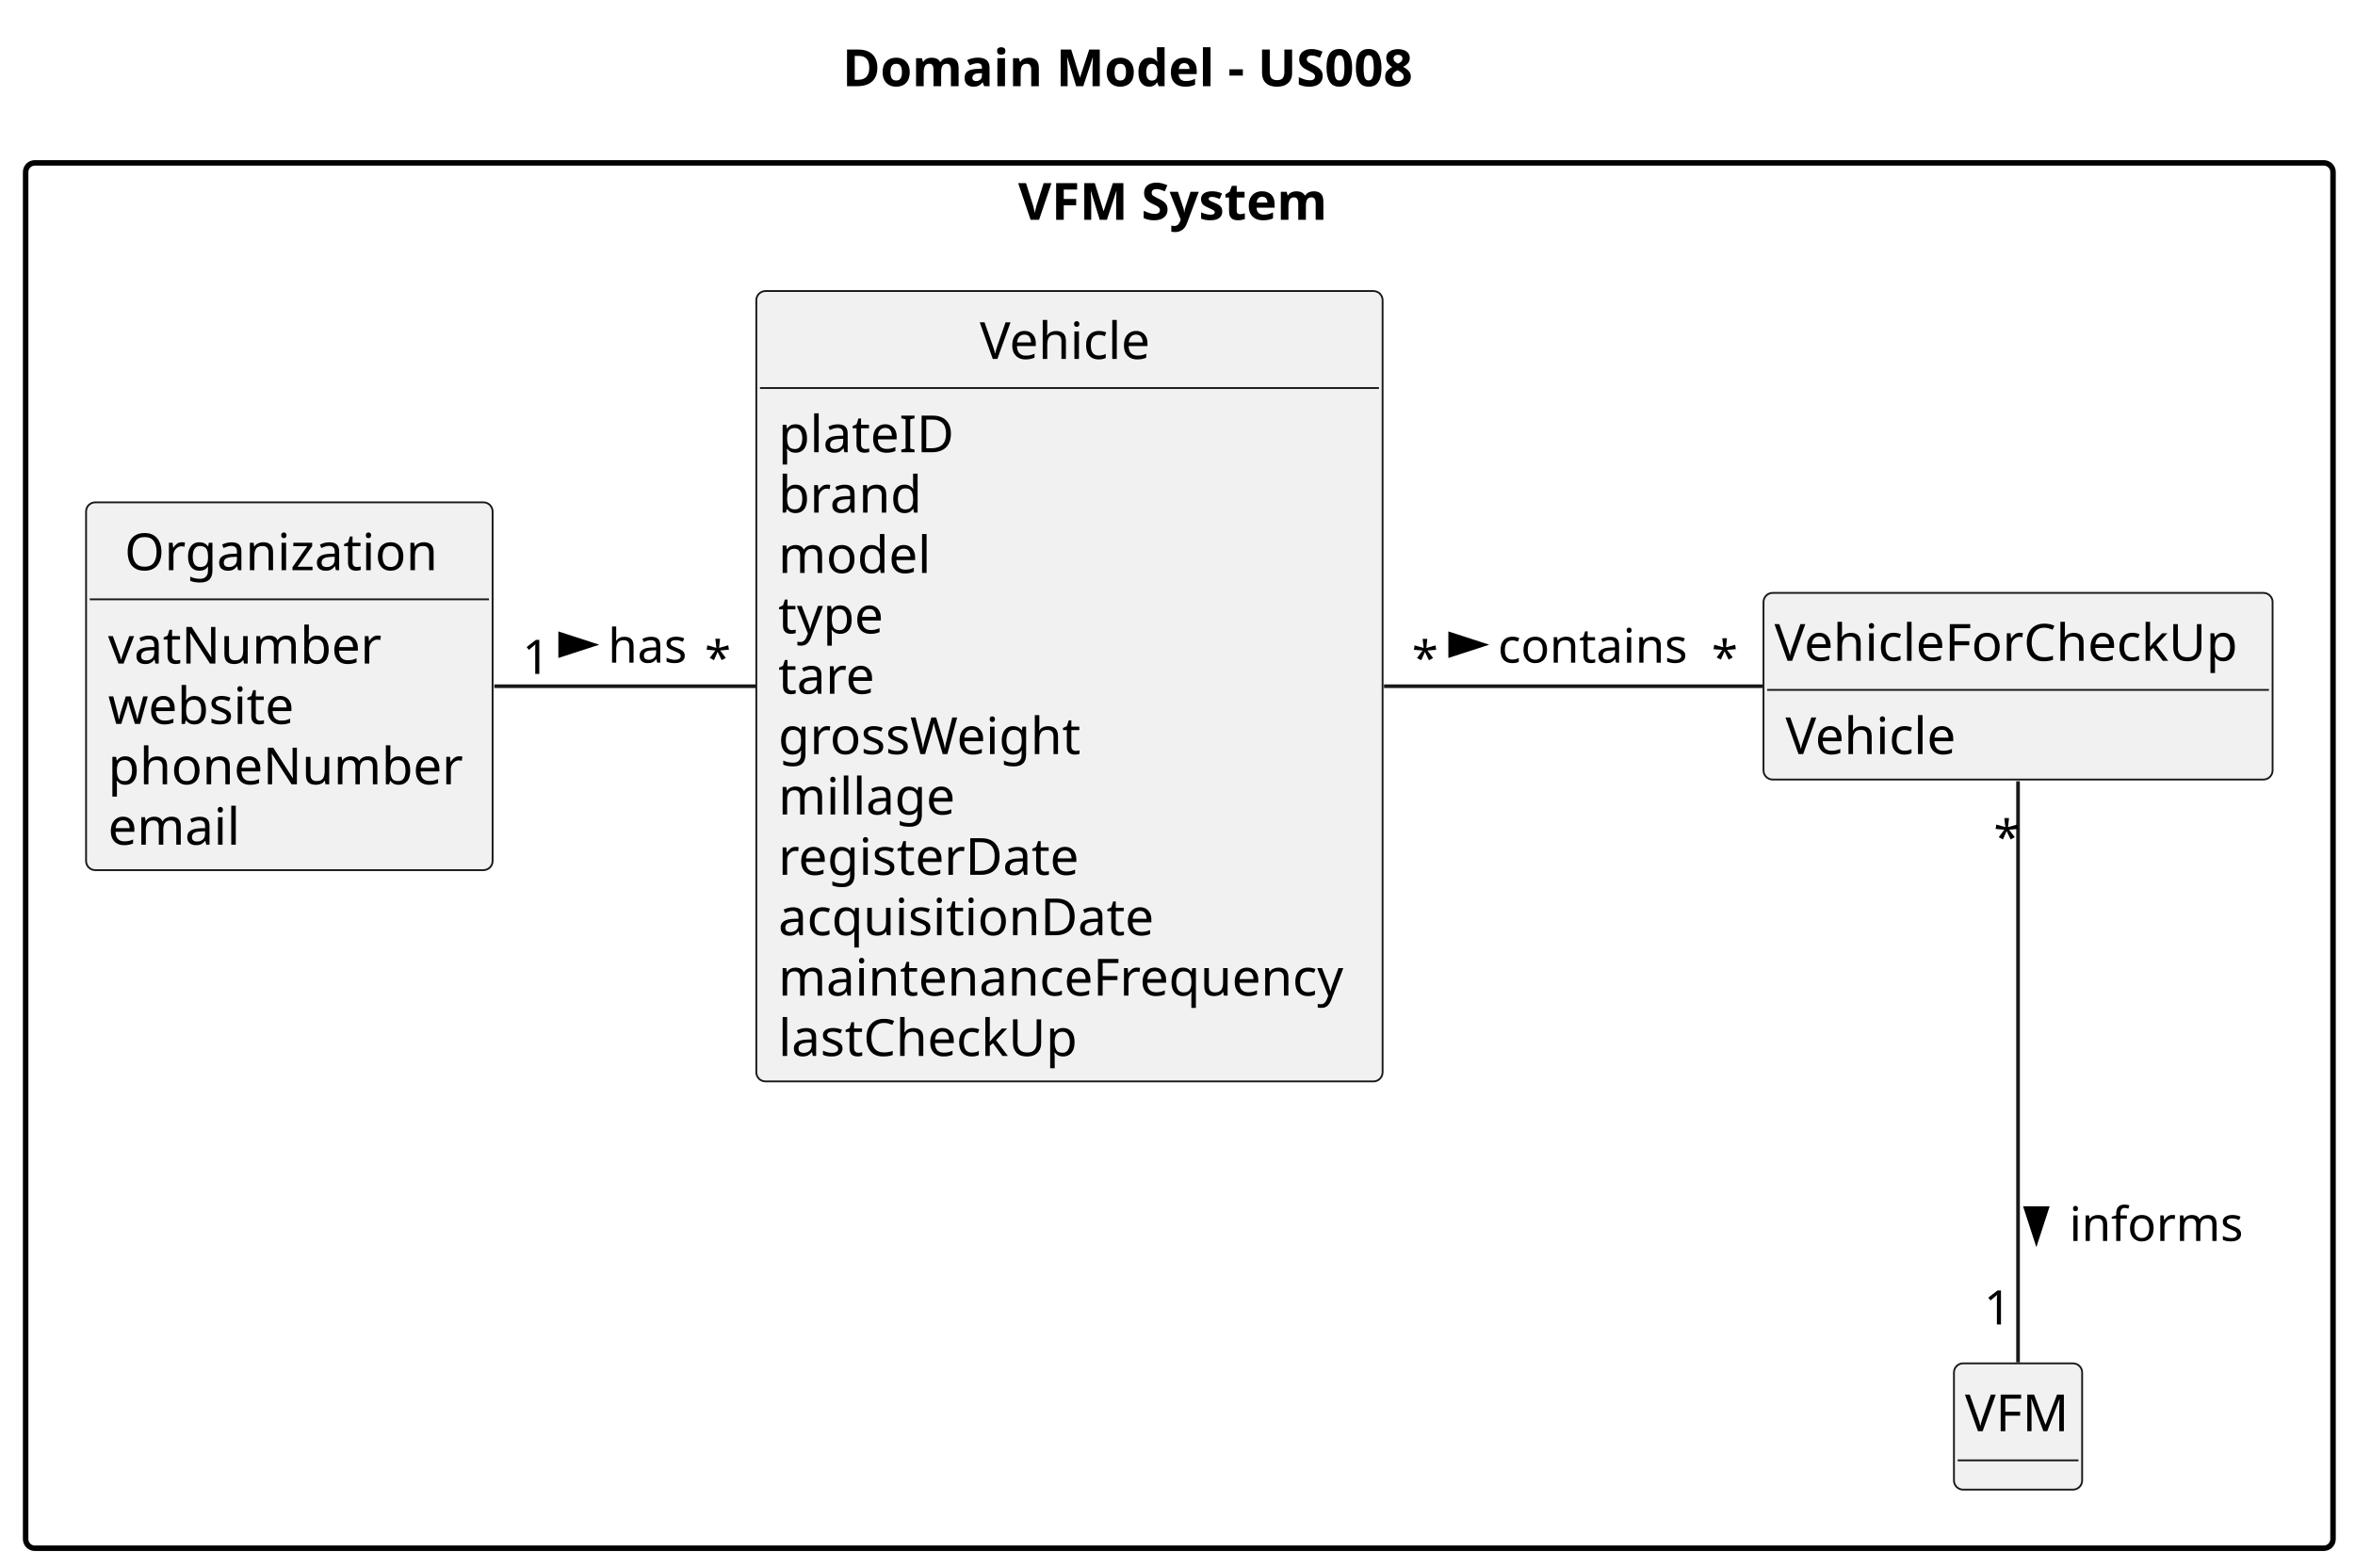
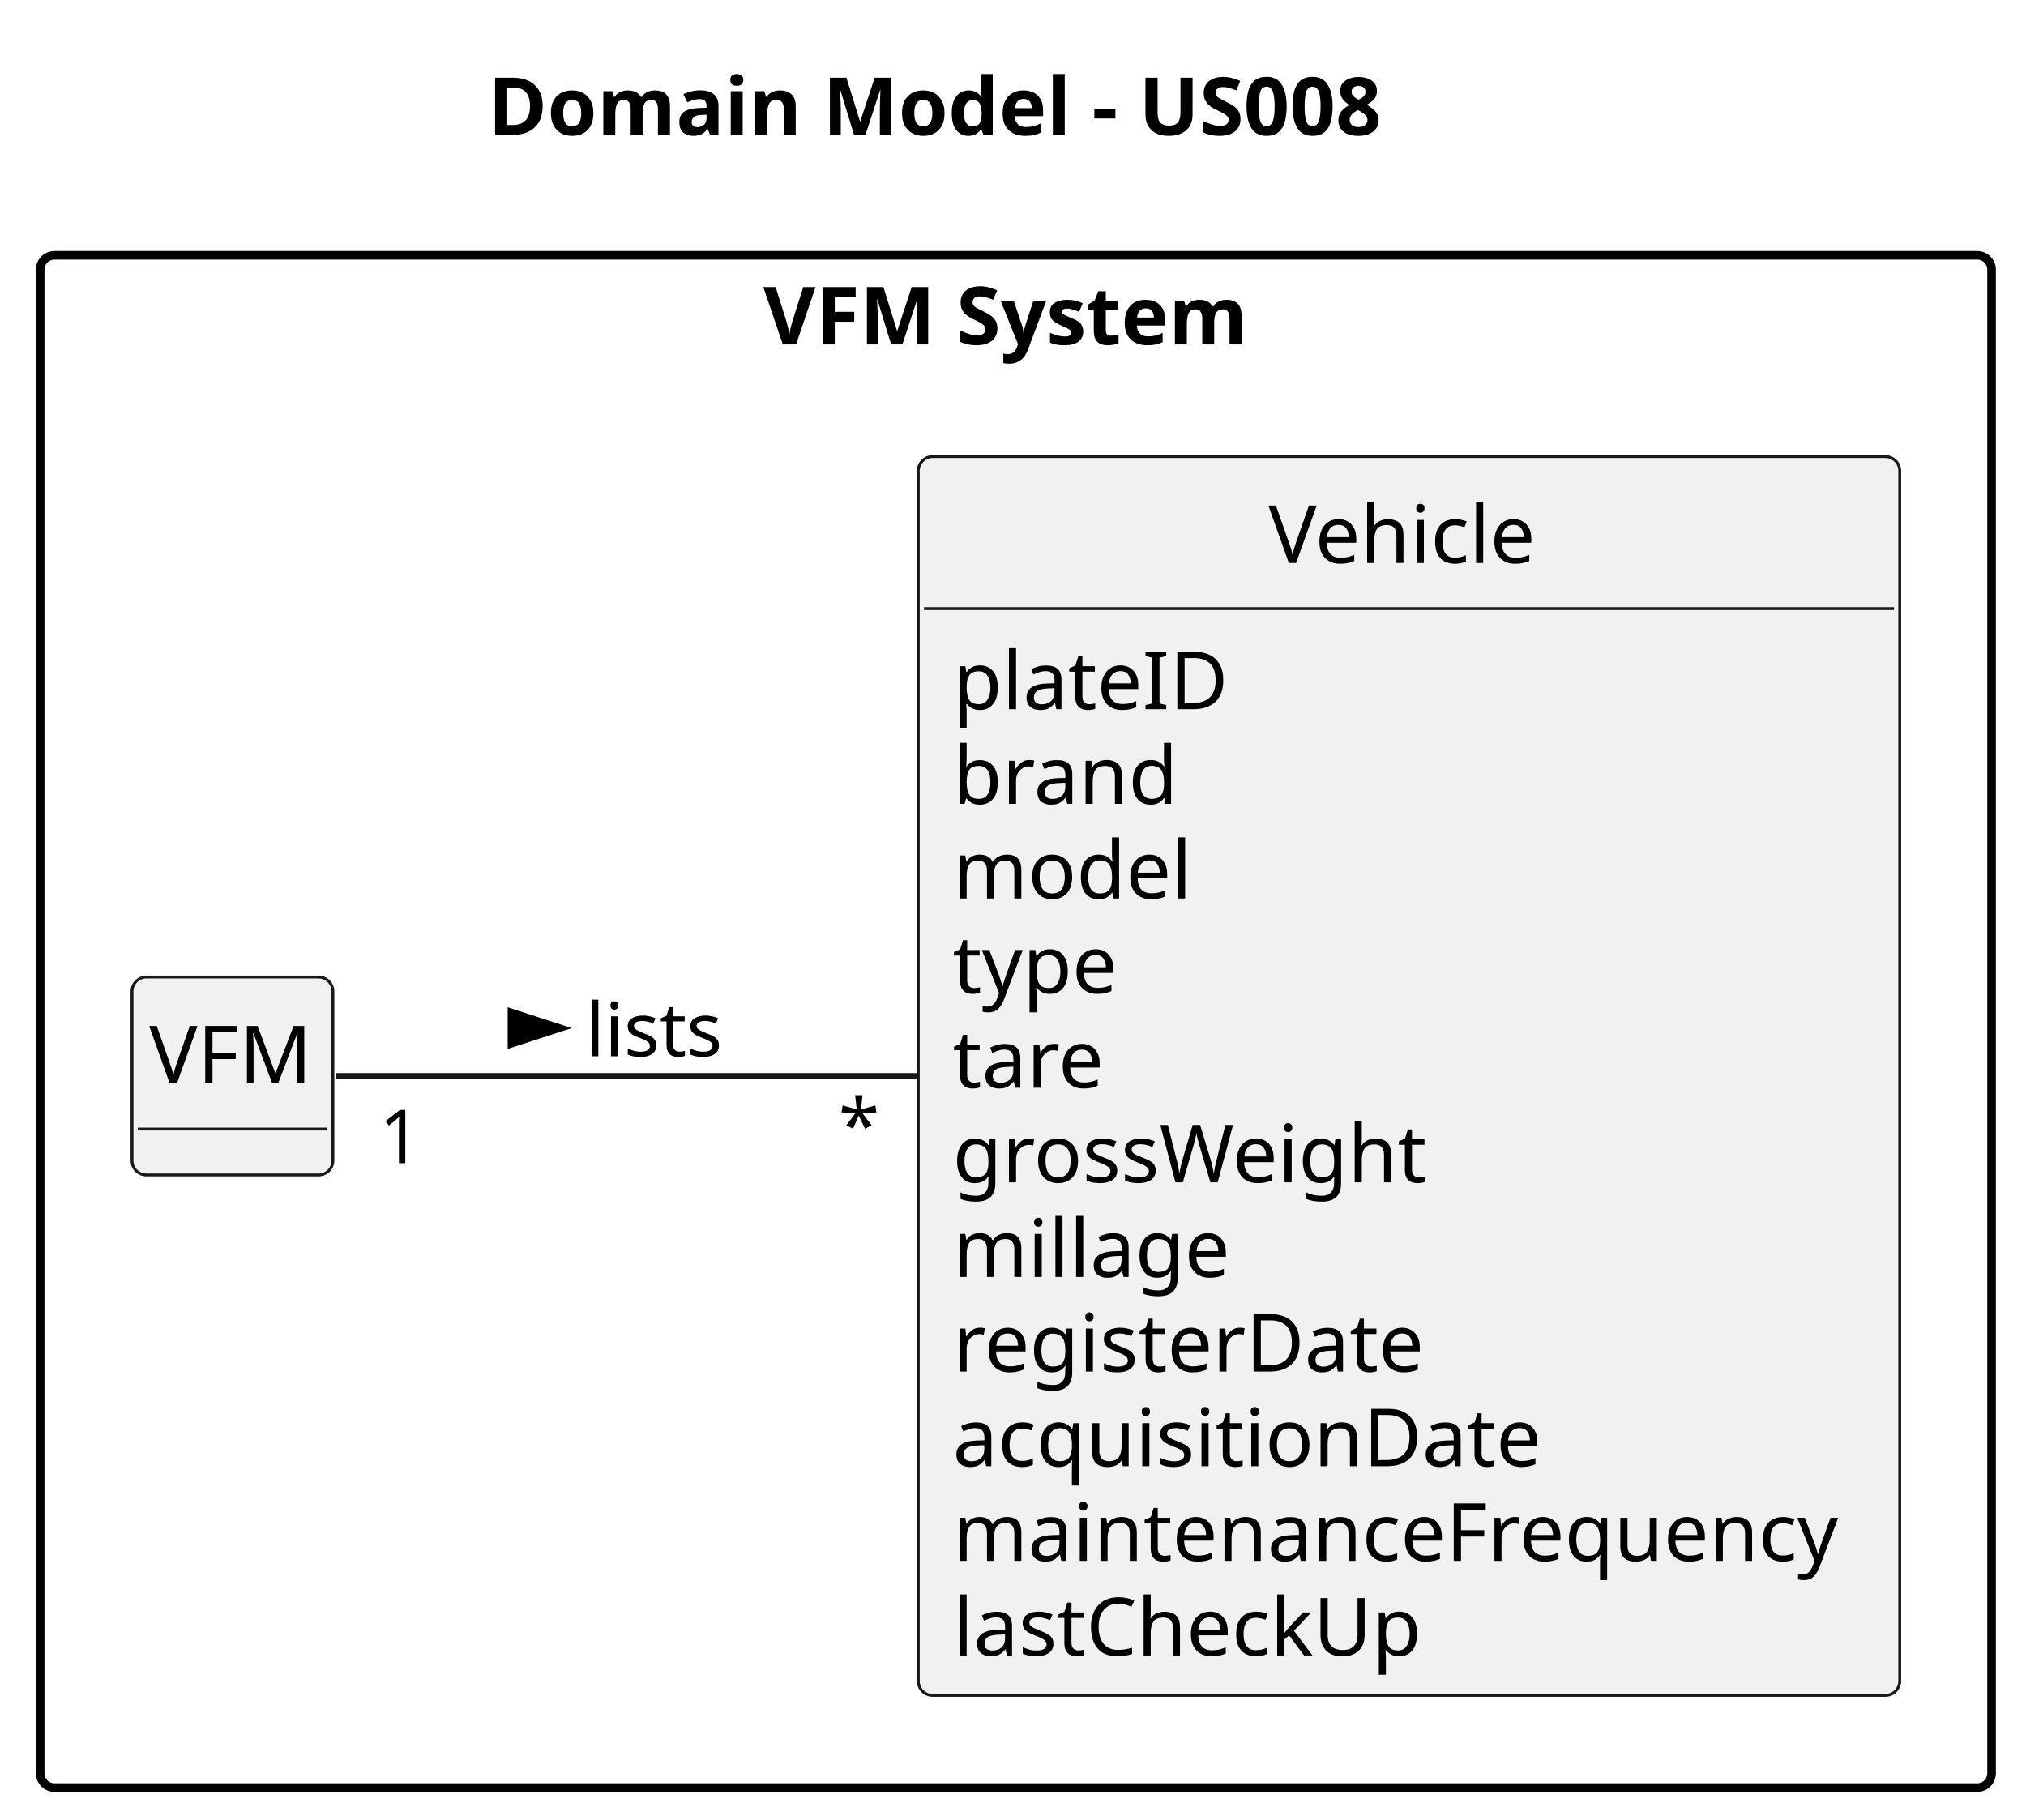
- <svg xmlns="http://www.w3.org/2000/svg" contentStyleType="text/css" height="428px" preserveAspectRatio="none" style="width:643px;height:428px;background:#FFFFFF;" version="1.1" viewBox="0 0 643 428" width="643px" zoomAndPan="magnify">
+ <svg xmlns="http://www.w3.org/2000/svg" contentStyleType="text/css" height="317px" preserveAspectRatio="none" style="width:353px;height:317px;background:#FFFFFF;" version="1.1" viewBox="0 0 353 317" width="353px" zoomAndPan="magnify">
  <defs />
  <g>
-     <text fill="#000000" font-family="sans-serif" font-size="14" font-weight="bold" lengthAdjust="spacing" textLength="169" x="230" y="23.535">Domain Model - US008</text>
+     <text fill="#000000" font-family="sans-serif" font-size="14" font-weight="bold" lengthAdjust="spacing" textLength="169" x="85" y="23.535">Domain Model - US008</text>
    <g id="cluster_VFM System">
-       <rect fill="none" height="378.35" rx="2.5" ry="2.5" style="stroke:#000000;stroke-width:1.5;" width="630" x="7" y="44.488" />
-       <text fill="#000000" font-family="sans-serif" font-size="14" font-weight="bold" lengthAdjust="spacing" textLength="88" x="278" y="60.023">VFM System</text>
-     </g>
-     <g id="elem_VehicleForCheckUp">
-       <rect codeLine="15" fill="#F1F1F1" height="50.977" id="VehicleForCheckUp" rx="2.5" ry="2.5" style="stroke:#181818;stroke-width:0.5;" width="139" x="481.5" y="161.928" />
-       <text fill="#000000" font-family="sans-serif" font-size="14" lengthAdjust="spacing" textLength="133" x="484.5" y="180.463">VehicleForCheckUp</text>
-       <line style="stroke:#181818;stroke-width:0.5;" x1="482.5" x2="619.5" y1="188.417" y2="188.417" />
-       <text fill="#000000" font-family="sans-serif" font-size="14" lengthAdjust="spacing" textLength="49" x="487.5" y="205.952">Vehicle</text>
+       <rect fill="none" height="267" rx="2.5" ry="2.5" style="stroke:#000000;stroke-width:1.5;" width="340" x="7" y="44.488" />
+       <text fill="#000000" font-family="sans-serif" font-size="14" font-weight="bold" lengthAdjust="spacing" textLength="88" x="133" y="60.023">VFM System</text>
    </g>
    <g id="elem_VFM">
-       <rect codeLine="19" fill="#F1F1F1" height="34.488" id="VFM" rx="2.5" ry="2.5" style="stroke:#181818;stroke-width:0.5;" width="35" x="533.5" y="372.348" />
-       <text fill="#000000" font-family="sans-serif" font-size="14" lengthAdjust="spacing" textLength="29" x="536.5" y="390.883">VFM</text>
-       <line style="stroke:#181818;stroke-width:0.5;" x1="534.5" x2="567.5" y1="398.837" y2="398.837" />
+       <rect codeLine="17" fill="#F1F1F1" height="34.488" id="VFM" rx="2.5" ry="2.5" style="stroke:#181818;stroke-width:0.5;" width="35" x="23" y="170.248" />
+       <text fill="#000000" font-family="sans-serif" font-size="14" lengthAdjust="spacing" textLength="29" x="26" y="188.783">VFM</text>
+       <line style="stroke:#181818;stroke-width:0.5;" x1="24" x2="57" y1="196.737" y2="196.737" />
    </g>
    <g id="elem_Vehicle">
-       <rect codeLine="22" fill="#F1F1F1" height="215.859" id="Vehicle" rx="2.5" ry="2.5" style="stroke:#181818;stroke-width:0.5;" width="171" x="206.5" y="79.488" />
-       <text fill="#000000" font-family="sans-serif" font-size="14" lengthAdjust="spacing" textLength="49" x="267.5" y="98.023">Vehicle</text>
-       <line style="stroke:#181818;stroke-width:0.5;" x1="207.5" x2="376.5" y1="105.977" y2="105.977" />
-       <text fill="#000000" font-family="sans-serif" font-size="14" lengthAdjust="spacing" textLength="48" x="212.5" y="123.512">plateID</text>
-       <text fill="#000000" font-family="sans-serif" font-size="14" lengthAdjust="spacing" textLength="41" x="212.5" y="140">brand</text>
-       <text fill="#000000" font-family="sans-serif" font-size="14" lengthAdjust="spacing" textLength="43" x="212.5" y="156.488">model</text>
-       <text fill="#000000" font-family="sans-serif" font-size="14" lengthAdjust="spacing" textLength="29" x="212.5" y="172.977">type</text>
-       <text fill="#000000" font-family="sans-serif" font-size="14" lengthAdjust="spacing" textLength="27" x="212.5" y="189.465">tare</text>
-       <text fill="#000000" font-family="sans-serif" font-size="14" lengthAdjust="spacing" textLength="85" x="212.5" y="205.953">grossWeight</text>
-       <text fill="#000000" font-family="sans-serif" font-size="14" lengthAdjust="spacing" textLength="50" x="212.5" y="222.441">millage</text>
-       <text fill="#000000" font-family="sans-serif" font-size="14" lengthAdjust="spacing" textLength="84" x="212.5" y="238.93">registerDate</text>
-       <text fill="#000000" font-family="sans-serif" font-size="14" lengthAdjust="spacing" textLength="106" x="212.5" y="255.418">acquisitionDate</text>
-       <text fill="#000000" font-family="sans-serif" font-size="14" lengthAdjust="spacing" textLength="159" x="212.5" y="271.906">maintenanceFrequency</text>
-       <text fill="#000000" font-family="sans-serif" font-size="14" lengthAdjust="spacing" textLength="85" x="212.5" y="288.394">lastCheckUp</text>
+       <rect codeLine="20" fill="#F1F1F1" height="215.859" id="Vehicle" rx="2.5" ry="2.5" style="stroke:#181818;stroke-width:0.5;" width="171" x="160" y="79.558" />
+       <text fill="#000000" font-family="sans-serif" font-size="14" lengthAdjust="spacing" textLength="49" x="221" y="98.093">Vehicle</text>
+       <line style="stroke:#181818;stroke-width:0.5;" x1="161" x2="330" y1="106.047" y2="106.047" />
+       <text fill="#000000" font-family="sans-serif" font-size="14" lengthAdjust="spacing" textLength="48" x="166" y="123.582">plateID</text>
+       <text fill="#000000" font-family="sans-serif" font-size="14" lengthAdjust="spacing" textLength="41" x="166" y="140.07">brand</text>
+       <text fill="#000000" font-family="sans-serif" font-size="14" lengthAdjust="spacing" textLength="43" x="166" y="156.558">model</text>
+       <text fill="#000000" font-family="sans-serif" font-size="14" lengthAdjust="spacing" textLength="29" x="166" y="173.047">type</text>
+       <text fill="#000000" font-family="sans-serif" font-size="14" lengthAdjust="spacing" textLength="27" x="166" y="189.535">tare</text>
+       <text fill="#000000" font-family="sans-serif" font-size="14" lengthAdjust="spacing" textLength="85" x="166" y="206.023">grossWeight</text>
+       <text fill="#000000" font-family="sans-serif" font-size="14" lengthAdjust="spacing" textLength="50" x="166" y="222.511">millage</text>
+       <text fill="#000000" font-family="sans-serif" font-size="14" lengthAdjust="spacing" textLength="84" x="166" y="239">registerDate</text>
+       <text fill="#000000" font-family="sans-serif" font-size="14" lengthAdjust="spacing" textLength="106" x="166" y="255.488">acquisitionDate</text>
+       <text fill="#000000" font-family="sans-serif" font-size="14" lengthAdjust="spacing" textLength="159" x="166" y="271.976">maintenanceFrequency</text>
+       <text fill="#000000" font-family="sans-serif" font-size="14" lengthAdjust="spacing" textLength="85" x="166" y="288.464">lastCheckUp</text>
    </g>
-     <g id="elem_Organization">
-       <rect codeLine="36" fill="#F1F1F1" height="100.441" id="Organization" rx="2.5" ry="2.5" style="stroke:#181818;stroke-width:0.5;" width="111" x="23.5" y="137.198" />
-       <text fill="#000000" font-family="sans-serif" font-size="14" lengthAdjust="spacing" textLength="90" x="34" y="155.733">Organization</text>
-       <line style="stroke:#181818;stroke-width:0.5;" x1="24.5" x2="133.5" y1="163.687" y2="163.687" />
-       <text fill="#000000" font-family="sans-serif" font-size="14" lengthAdjust="spacing" textLength="75" x="29.5" y="181.222">vatNumber</text>
-       <text fill="#000000" font-family="sans-serif" font-size="14" lengthAdjust="spacing" textLength="52" x="29.5" y="197.71">website</text>
-       <text fill="#000000" font-family="sans-serif" font-size="14" lengthAdjust="spacing" textLength="99" x="29.5" y="214.198">phoneNumber</text>
-       <text fill="#000000" font-family="sans-serif" font-size="14" lengthAdjust="spacing" textLength="37" x="29.5" y="230.687">email</text>
-     </g>
-     <g id="link_Organization_Vehicle">
-       <path codeLine="45" d="M134.96,187.418 C156.78,187.418 182.28,187.418 206.31,187.418 " fill="none" id="Organization-Vehicle" style="stroke:#181818;stroke-width:1.0;" />
-       <polygon fill="#000000" points="162,176.074,152.955,173.135,152.955,179.012,162,176.074" style="stroke:#000000;stroke-width:1.0;" />
-       <text fill="#000000" font-family="sans-serif" font-size="13" lengthAdjust="spacing" textLength="22" x="166" y="180.987">has</text>
-       <text fill="#000000" font-family="sans-serif" font-size="13" lengthAdjust="spacing" textLength="8" x="142.642" y="184.046">1</text>
-       <text fill="#000000" font-family="sans-serif" font-size="13" lengthAdjust="spacing" textLength="6" x="192.411" y="184.333">*</text>
-     </g>
-     <g id="link_Vehicle_VehicleForCheckUp">
-       <path codeLine="46" d="M377.88,187.418 C411.46,187.418 449.46,187.418 481.29,187.418 " fill="none" id="Vehicle-VehicleForCheckUp" style="stroke:#181818;stroke-width:1.0;" />
-       <polygon fill="#000000" points="405,176.074,395.955,173.135,395.955,179.012,405,176.074" style="stroke:#000000;stroke-width:1.0;" />
-       <text fill="#000000" font-family="sans-serif" font-size="13" lengthAdjust="spacing" textLength="54" x="409" y="180.987">contains</text>
-       <text fill="#000000" font-family="sans-serif" font-size="13" lengthAdjust="spacing" textLength="6" x="385.518" y="184.356">*</text>
-       <text fill="#000000" font-family="sans-serif" font-size="13" lengthAdjust="spacing" textLength="6" x="467.337" y="184.184">*</text>
-     </g>
-     <g id="link_VehicleForCheckUp_VFM">
-       <path codeLine="47" d="M551,213.368 C551,254.868 551,336.998 551,372.078 " fill="none" id="VehicleForCheckUp-VFM" style="stroke:#181818;stroke-width:1.0;" />
-       <polygon fill="#000000" points="556,339.004,558.939,329.959,553.061,329.959,556,339.004" style="stroke:#000000;stroke-width:1.0;" />
-       <text fill="#000000" font-family="sans-serif" font-size="13" lengthAdjust="spacing" textLength="49" x="565" y="338.917">informs</text>
-       <text fill="#000000" font-family="sans-serif" font-size="13" lengthAdjust="spacing" textLength="6" x="544.344" y="233.288">*</text>
-       <text fill="#000000" font-family="sans-serif" font-size="13" lengthAdjust="spacing" textLength="8" x="541.725" y="361.723">1</text>
+     <g id="link_VFM_Vehicle">
+       <path codeLine="38" d="M58.46,187.488 C80.85,187.488 121.88,187.488 159.72,187.488 " fill="none" id="VFM-Vehicle" style="stroke:#181818;stroke-width:1.0;" />
+       <polygon fill="#000000" points="98,179.144,88.955,176.205,88.955,182.083,98,179.144" style="stroke:#000000;stroke-width:1.0;" />
+       <text fill="#000000" font-family="sans-serif" font-size="13" lengthAdjust="spacing" textLength="27" x="102" y="184.057">lists</text>
+       <text fill="#000000" font-family="sans-serif" font-size="13" lengthAdjust="spacing" textLength="8" x="66.009" y="202.687">1</text>
+       <text fill="#000000" font-family="sans-serif" font-size="13" lengthAdjust="spacing" textLength="6" x="146.09" y="200.714">*</text>
    </g>
  </g>
</svg>
